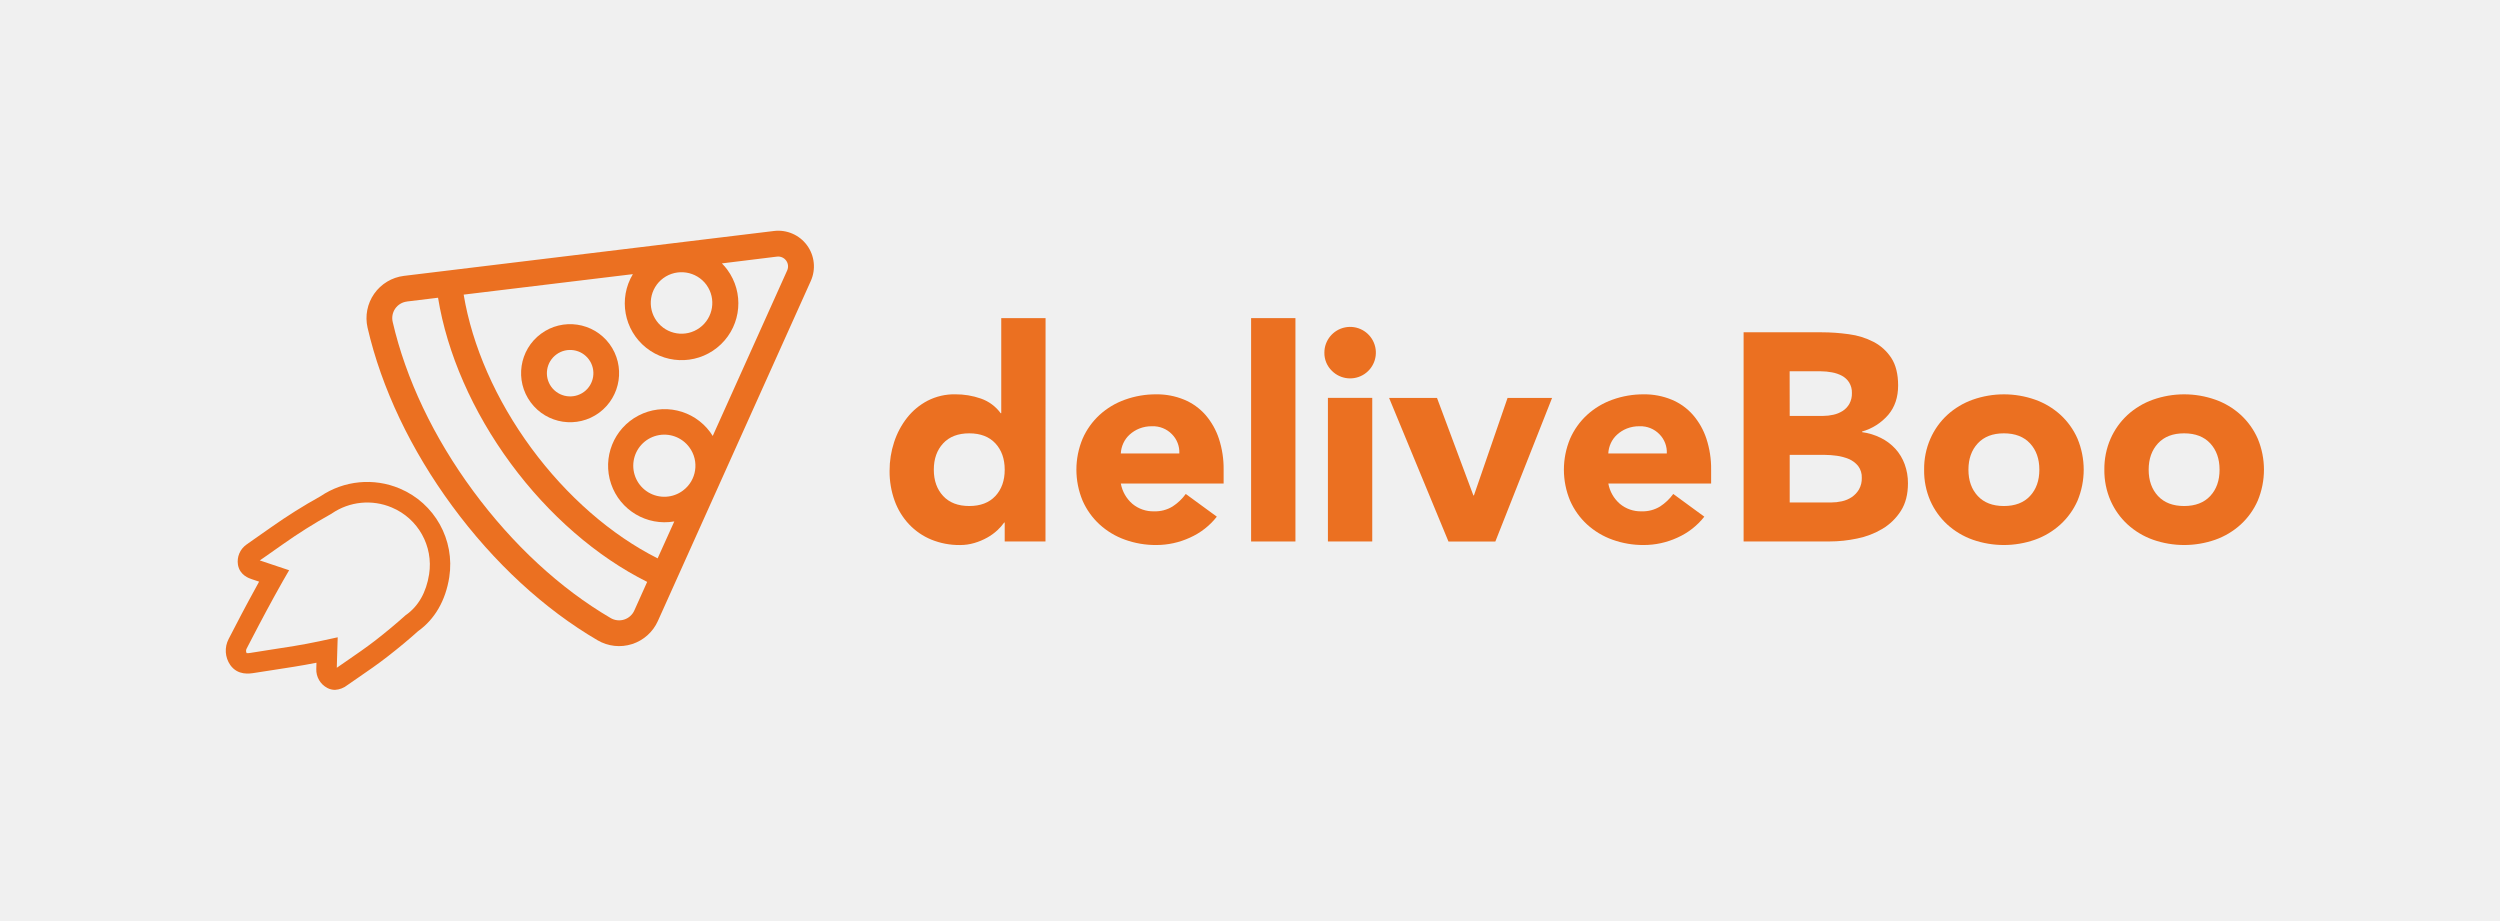
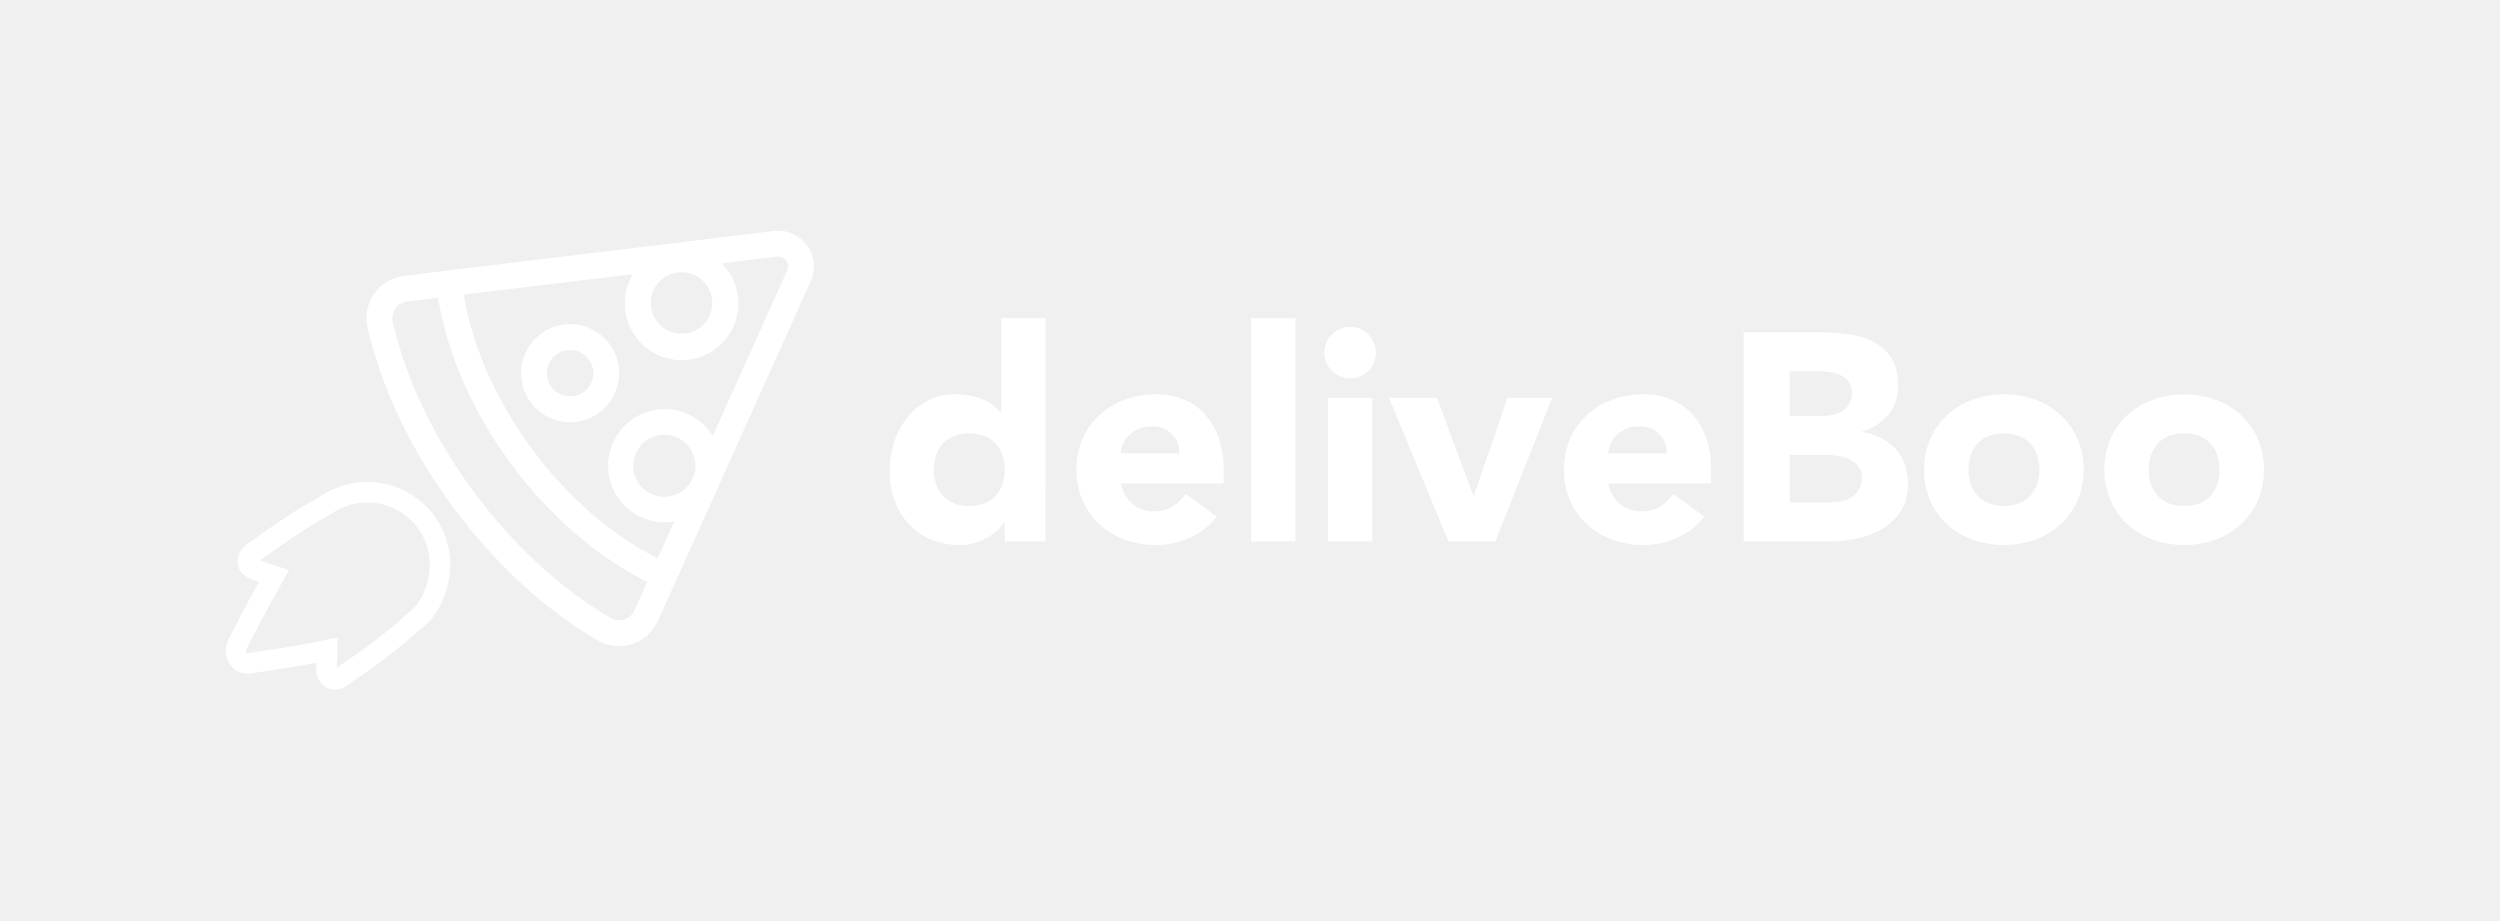
- <svg xmlns="http://www.w3.org/2000/svg" id="Layer_1" data-name="Layer 1" viewBox="0 0 1200 441.89">
-   <defs>
-     <style>.cls-1{fill:#eb7021;}</style>
-   </defs>
+ <svg xmlns="http://www.w3.org/2000/svg" fill="#ffffff" id="Layer_1" data-name="Layer 1" viewBox="0 0 1200 441.89">
+   <defs />
  <g id="CUSTOM-Group">
    <path class="cls-1" d="M292.55,165.09a23.54,23.54,0,1,0-4.93,33A23.62,23.62,0,0,0,292.55,165.09Zm-27.94,20.57a11.16,11.16,0,1,1,15.67,2.47A11.22,11.22,0,0,1,264.61,185.66Z" />
    <path class="cls-1" d="M179.61,141a20.44,20.44,0,0,0-3.18,16.29c6.69,29,20.76,58.59,40.72,85.71s44.06,49.36,69.72,64.35a20.4,20.4,0,0,0,28.91-9.27l73.4-163.21a17.11,17.11,0,0,0-17.65-24L193.88,132.42A20.48,20.48,0,0,0,179.61,141Zm148.21,94.47a14.91,14.91,0,1,1,3.06-20.77,14.85,14.85,0,0,1-3.06,20.77Zm11.3-98.7a14.77,14.77,0,1,1-20.73-3.26A14.86,14.86,0,0,1,339.12,136.75Zm-35.34-5.18a27.26,27.26,0,1,0,45.31-2.16,27,27,0,0,0-2.58-3L373,123.17a4.73,4.73,0,0,1,4.86,6.61l-35.75,79.48c-.4-.65-.82-1.29-1.28-1.91a27.15,27.15,0,1,0-17.17,42.94l-8,17.72c-22.27-11.21-43.62-29.81-60.65-52.95S226.64,166,222.56,141.42ZM195.37,144.72l14.89-1.81c4.33,26.66,16.56,54.65,34.84,79.49s41.37,44.85,65.54,56.91L304.49,293a8,8,0,0,1-11.38,3.66c-24.21-14.15-47-35.24-66-61s-32.32-53.83-38.62-81.15a8,8,0,0,1,6.87-9.77Z" />
  </g>
  <path class="cls-1" d="M160.8,331.14a7.93,7.93,0,0,1-3.68-.92,9.88,9.88,0,0,1-5.3-9.11c0-1,.06-2,.08-3-7.15,1.42-14.38,2.52-21.41,3.59-2.78.42-5.65.86-8.46,1.31-2.35.37-7.85,1.25-11.46-3.74a12.08,12.08,0,0,1-.82-12.56c.86-1.64,1.71-3.29,2.56-4.93,2.29-4.41,4.65-9,7.06-13.42,1.59-2.95,3.27-6,5-9.17l-3.27-1.09c-1.64-.54-6-2-6.88-7a9.91,9.91,0,0,1,4.1-9.71l3.14-2.22c2.83-2,5.76-4.08,8.68-6.08a260.53,260.53,0,0,1,23.72-14.9,40.08,40.08,0,0,1,38.06-3.68,39.59,39.59,0,0,1,23.73,42.54c-1.77,11.22-6.94,20.18-15,25.93-4.18,3.77-8.93,7.73-14.51,12.08-4.71,3.69-9.67,7.09-14.46,10.38l-4.9,3.39A10.59,10.59,0,0,1,160.8,331.14Zm1.3-25.24-.2,6.31c-.06,1.81-.11,3.63-.16,5.45,0,1-.06,1.91-.08,2.87,1.5-1,3-2.09,4.5-3.11,4.67-3.21,9.5-6.53,14-10,5.49-4.29,10.13-8.16,14.2-11.83l.22-.2.24-.17c6-4.23,9.78-10.83,11.16-19.61a29.77,29.77,0,0,0-17.89-32h0a30.14,30.14,0,0,0-28.84,2.88l-.24.16-.25.14a251.32,251.32,0,0,0-23,14.47c-2.85,2-5.74,4-8.54,6L124.7,269c1.76.58,3.53,1.18,5.25,1.76l3.16,1.06,5.67,1.89-3,5.19c-2.73,4.8-5.37,9.65-7.81,14.17s-4.72,8.91-7,13.28l-2.57,4.95a2.2,2.2,0,0,0,0,2.22,9.21,9.21,0,0,0,2-.16L129,312c8.06-1.22,16.4-2.49,24.42-4.22l2.5-.54Z" />
  <path class="cls-1" d="M501.83,259.91H482.26v-9.08H482a23.6,23.6,0,0,1-3.33,3.76,25.11,25.11,0,0,1-4.82,3.47,29.63,29.63,0,0,1-6.1,2.56,24,24,0,0,1-6.88,1A35.68,35.68,0,0,1,447,259a30.87,30.87,0,0,1-10.7-7.38,32.75,32.75,0,0,1-6.88-11.27A41,41,0,0,1,427,226a43.52,43.52,0,0,1,2.19-13.82,38.16,38.16,0,0,1,6.24-11.7,30.54,30.54,0,0,1,9.86-8.16,28,28,0,0,1,13.19-3.05,36.6,36.6,0,0,1,12.41,2.06,19.85,19.85,0,0,1,9.43,7h.28V152.7h21.27Zm-19.57-34.46q0-7.8-4.46-12.62T465.25,208q-8.08,0-12.55,4.83t-4.47,12.62q0,7.8,4.47,12.62t12.55,4.82q8.08,0,12.55-4.82T482.26,225.45Z" />
  <path class="cls-1" d="M584.08,248a33.93,33.93,0,0,1-12.9,10.06A38.57,38.57,0,0,1,555,261.61a43.49,43.49,0,0,1-15-2.55,36.08,36.08,0,0,1-12.19-7.31,34.17,34.17,0,0,1-8.16-11.41,38.69,38.69,0,0,1,0-29.78,34.21,34.21,0,0,1,8.16-11.42,35.89,35.89,0,0,1,12.19-7.3,43.5,43.5,0,0,1,15-2.56,34.05,34.05,0,0,1,13.4,2.56,27.75,27.75,0,0,1,10.21,7.3,33.36,33.36,0,0,1,6.46,11.42,46,46,0,0,1,2.27,14.89v6.66H538a16.81,16.81,0,0,0,5.53,9.72A15.62,15.62,0,0,0,554,245.44a16,16,0,0,0,8.86-2.34,23.85,23.85,0,0,0,6.31-6Zm-18-30.35a12.27,12.27,0,0,0-3.54-9.22,12.63,12.63,0,0,0-9.5-3.83,16,16,0,0,0-6.24,1.13,15.76,15.76,0,0,0-4.61,2.91,12.68,12.68,0,0,0-3,4.11,13.42,13.42,0,0,0-1.2,4.9Z" />
  <path class="cls-1" d="M600.53,152.7h21.28V259.91H600.53Z" />
  <path class="cls-1" d="M635.7,169.29a12.36,12.36,0,1,1,3.62,8.72A11.89,11.89,0,0,1,635.7,169.29Zm1.7,21.7h21.28v68.92H637.4Z" />
  <path class="cls-1" d="M666.76,191h23l17.45,46.79h.28L723.63,191H745l-27.23,68.92H695.26Z" />
  <path class="cls-1" d="M818.07,248a33.93,33.93,0,0,1-12.9,10.06A38.57,38.57,0,0,1,789,261.61a43.49,43.49,0,0,1-15-2.55,36.08,36.08,0,0,1-12.19-7.31,34.17,34.17,0,0,1-8.16-11.41,38.69,38.69,0,0,1,0-29.78,34.21,34.21,0,0,1,8.16-11.42,35.89,35.89,0,0,1,12.19-7.3,43.5,43.5,0,0,1,15-2.56,34.05,34.05,0,0,1,13.4,2.56,27.75,27.75,0,0,1,10.21,7.3,33.36,33.36,0,0,1,6.46,11.42,46,46,0,0,1,2.27,14.89v6.66H772a16.81,16.81,0,0,0,5.53,9.72A15.62,15.62,0,0,0,788,245.44a16,16,0,0,0,8.86-2.34,23.85,23.85,0,0,0,6.31-6Zm-18-30.35a12.27,12.27,0,0,0-3.54-9.22,12.63,12.63,0,0,0-9.5-3.83,16,16,0,0,0-6.24,1.13,15.63,15.63,0,0,0-4.61,2.91,12.68,12.68,0,0,0-3,4.11,13.42,13.42,0,0,0-1.2,4.9Z" />
  <path class="cls-1" d="M836.93,159.5h37.44a93.89,93.89,0,0,1,13.12.93,35.78,35.78,0,0,1,11.84,3.68,22.68,22.68,0,0,1,8.51,7.73q3.25,5,3.26,13.19,0,8.5-4.75,14.11a26,26,0,0,1-12.55,8v.29a28.66,28.66,0,0,1,9,2.76,24.09,24.09,0,0,1,7,5.25,22.54,22.54,0,0,1,4.46,7.44,26.21,26.21,0,0,1,1.56,9.08c0,5.3-1.13,9.71-3.4,13.26a26.79,26.79,0,0,1-8.79,8.58,38.4,38.4,0,0,1-12.13,4.68,64.6,64.6,0,0,1-13.4,1.42H836.93Zm22.13,40.14h16a22.52,22.52,0,0,0,5-.57,14,14,0,0,0,4.46-1.84,9.59,9.59,0,0,0,3.19-3.41,10.13,10.13,0,0,0,1.21-5.1,9.26,9.26,0,0,0-1.35-5.18,9.4,9.4,0,0,0-3.47-3.19,16.49,16.49,0,0,0-4.82-1.63,29.11,29.11,0,0,0-5.25-.5h-15Zm0,41.55h19.85a24.38,24.38,0,0,0,5.18-.57,13.83,13.83,0,0,0,4.75-2,11.36,11.36,0,0,0,3.47-3.69,10.64,10.64,0,0,0,1.35-5.53,8.89,8.89,0,0,0-1.77-5.75,11.43,11.43,0,0,0-4.47-3.33,23.12,23.12,0,0,0-5.81-1.56,43.9,43.9,0,0,0-5.82-.42H859.06Z" />
  <path class="cls-1" d="M923.58,225.45a36,36,0,0,1,3-14.89,34.18,34.18,0,0,1,8.15-11.42,35.94,35.94,0,0,1,12.2-7.3,45,45,0,0,1,29.92,0,35.94,35.94,0,0,1,12.2,7.3,34.18,34.18,0,0,1,8.15,11.42,38.69,38.69,0,0,1,0,29.78A34.14,34.14,0,0,1,989,251.75a36.12,36.12,0,0,1-12.2,7.31,45.16,45.16,0,0,1-29.92,0,36.12,36.12,0,0,1-12.2-7.31,34.14,34.14,0,0,1-8.15-11.41A36.06,36.06,0,0,1,923.58,225.45Zm21.27,0q0,7.8,4.47,12.62t12.55,4.82q8.08,0,12.55-4.82t4.47-12.62q0-7.8-4.47-12.62T961.87,208q-8.08,0-12.55,4.83T944.85,225.45Z" />
  <path class="cls-1" d="M1010.09,225.45a36.16,36.16,0,0,1,3-14.89,34.35,34.35,0,0,1,8.16-11.42,35.89,35.89,0,0,1,12.19-7.3,45,45,0,0,1,29.93,0,35.89,35.89,0,0,1,12.19,7.3,34.35,34.35,0,0,1,8.16,11.42,38.69,38.69,0,0,1,0,29.78,34.31,34.31,0,0,1-8.16,11.41,36.08,36.08,0,0,1-12.19,7.31,45.19,45.19,0,0,1-29.93,0,36.08,36.08,0,0,1-12.19-7.31,34.31,34.31,0,0,1-8.16-11.41A36.22,36.22,0,0,1,1010.09,225.45Zm21.27,0q0,7.8,4.47,12.62t12.55,4.82q8.07,0,12.55-4.82t4.46-12.62q0-7.8-4.46-12.62T1048.38,208q-8.09,0-12.55,4.83T1031.36,225.45Z" />
</svg>
